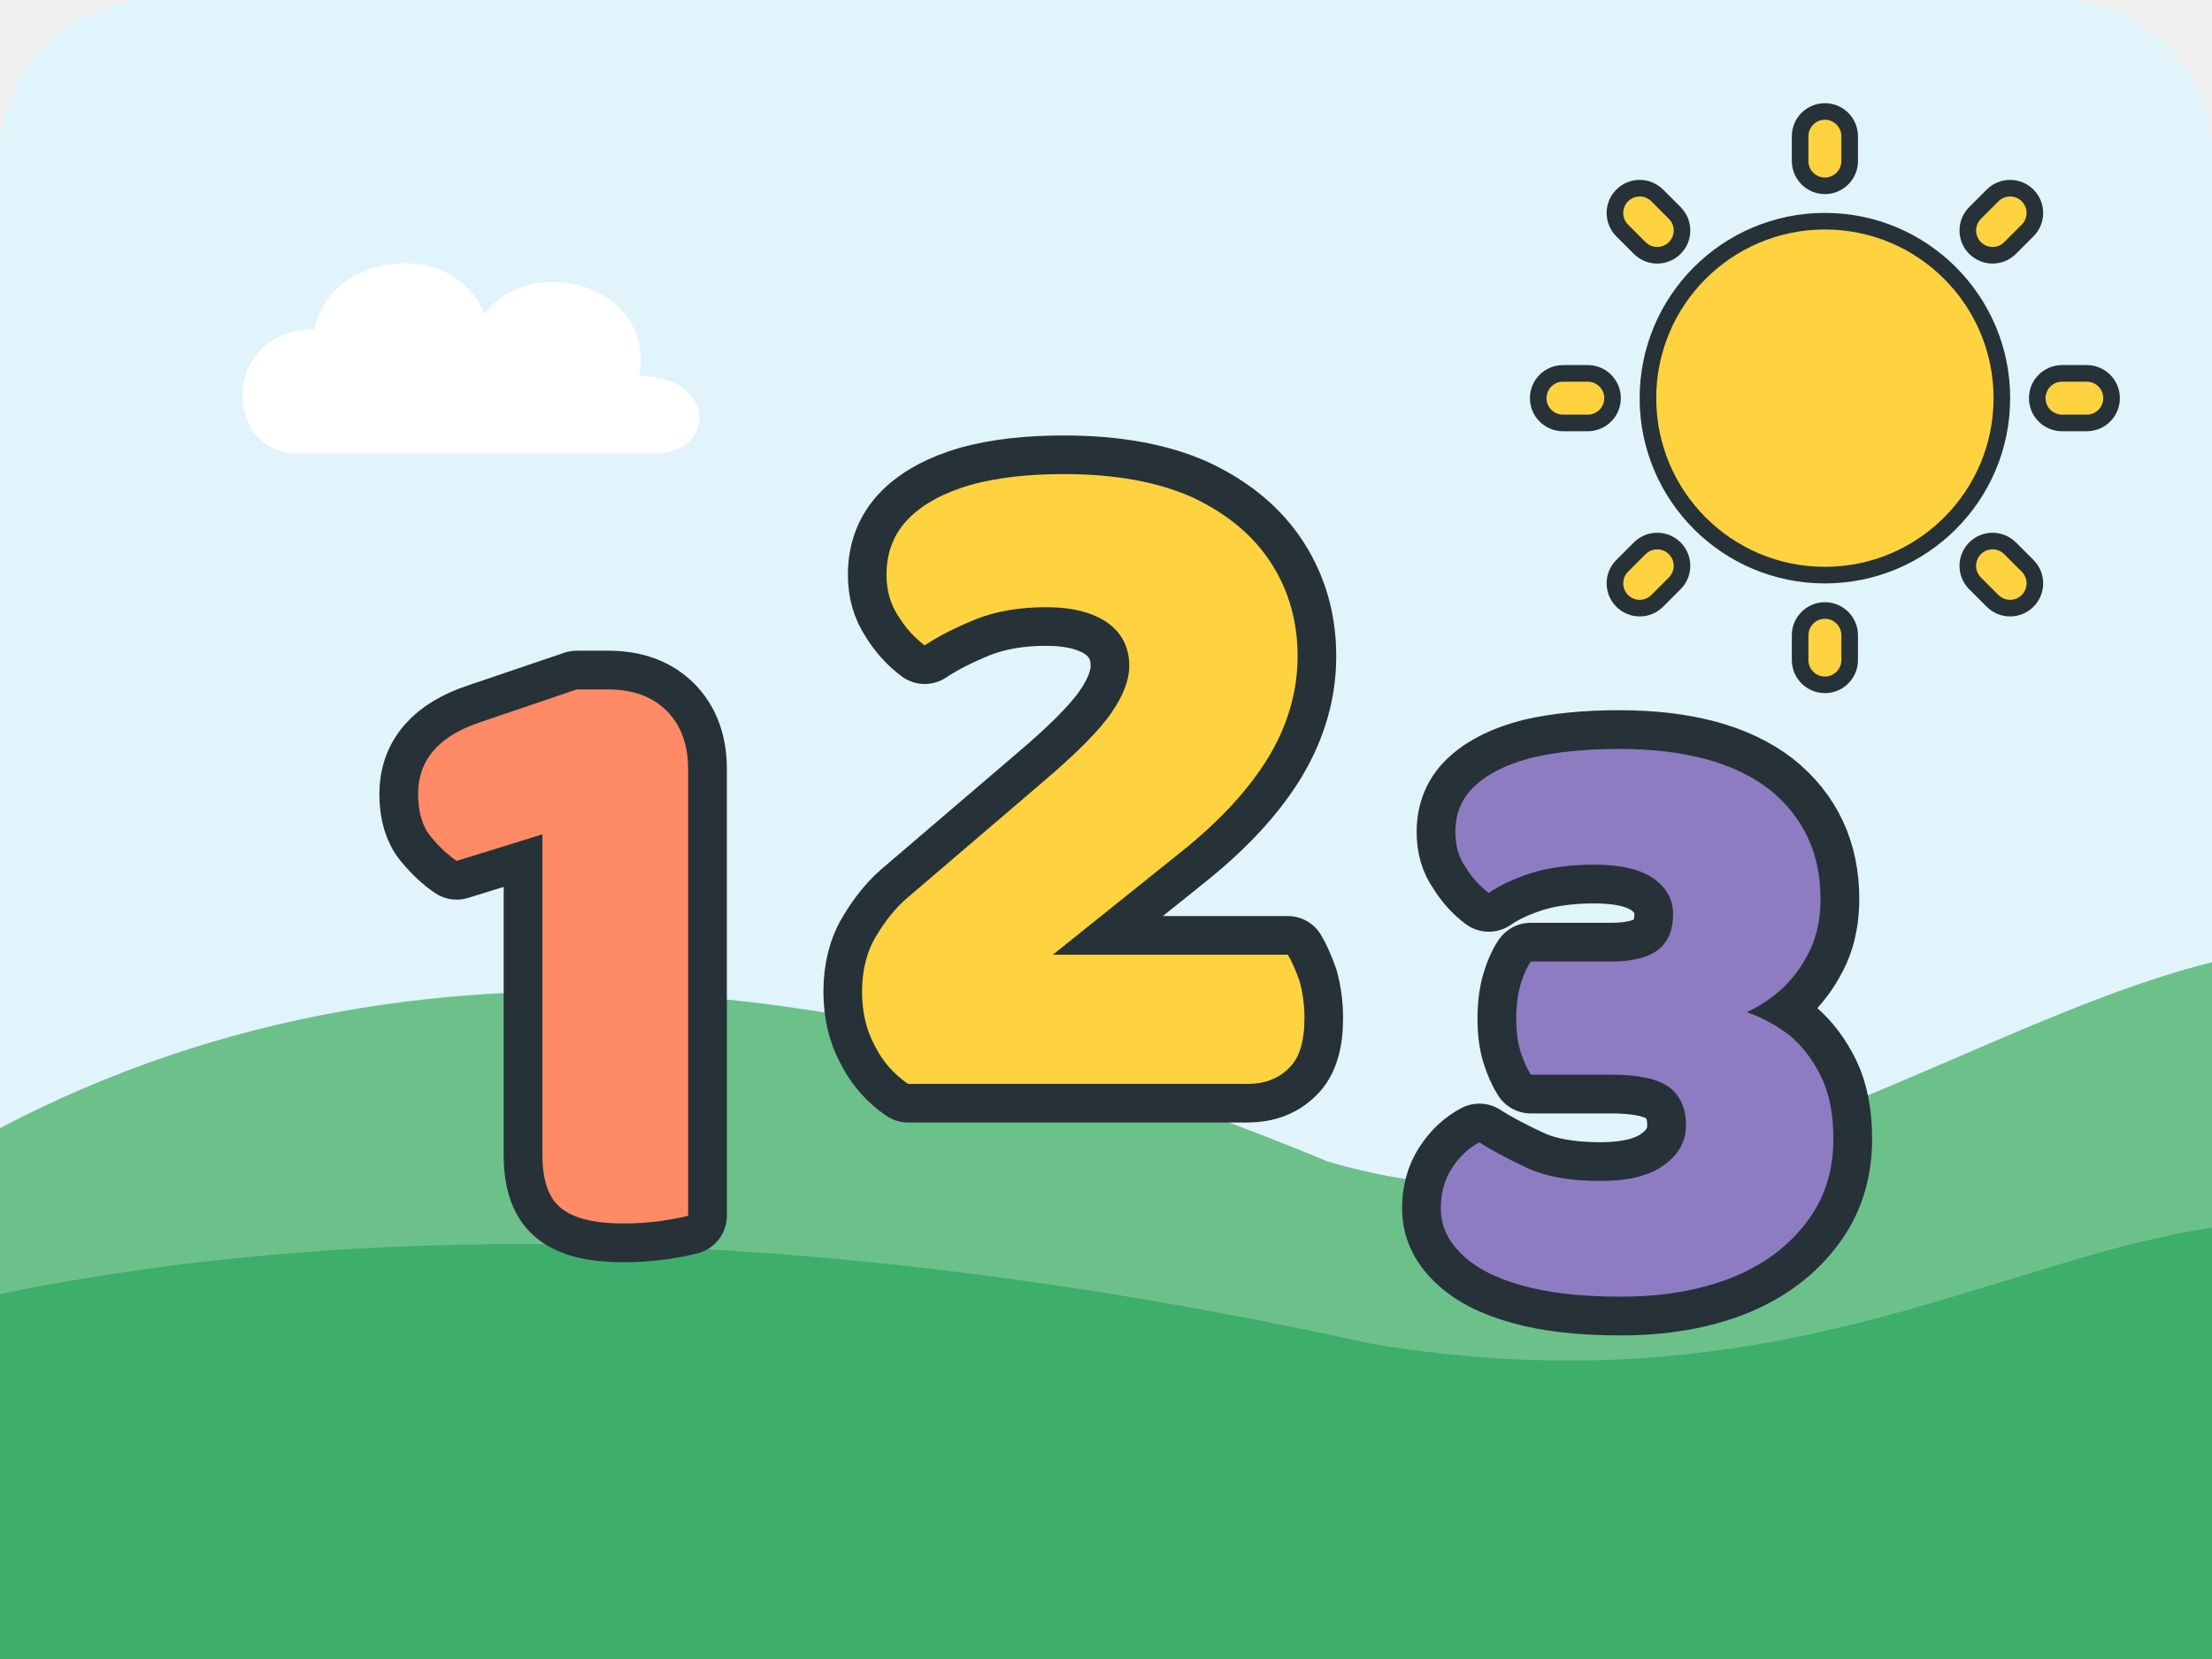
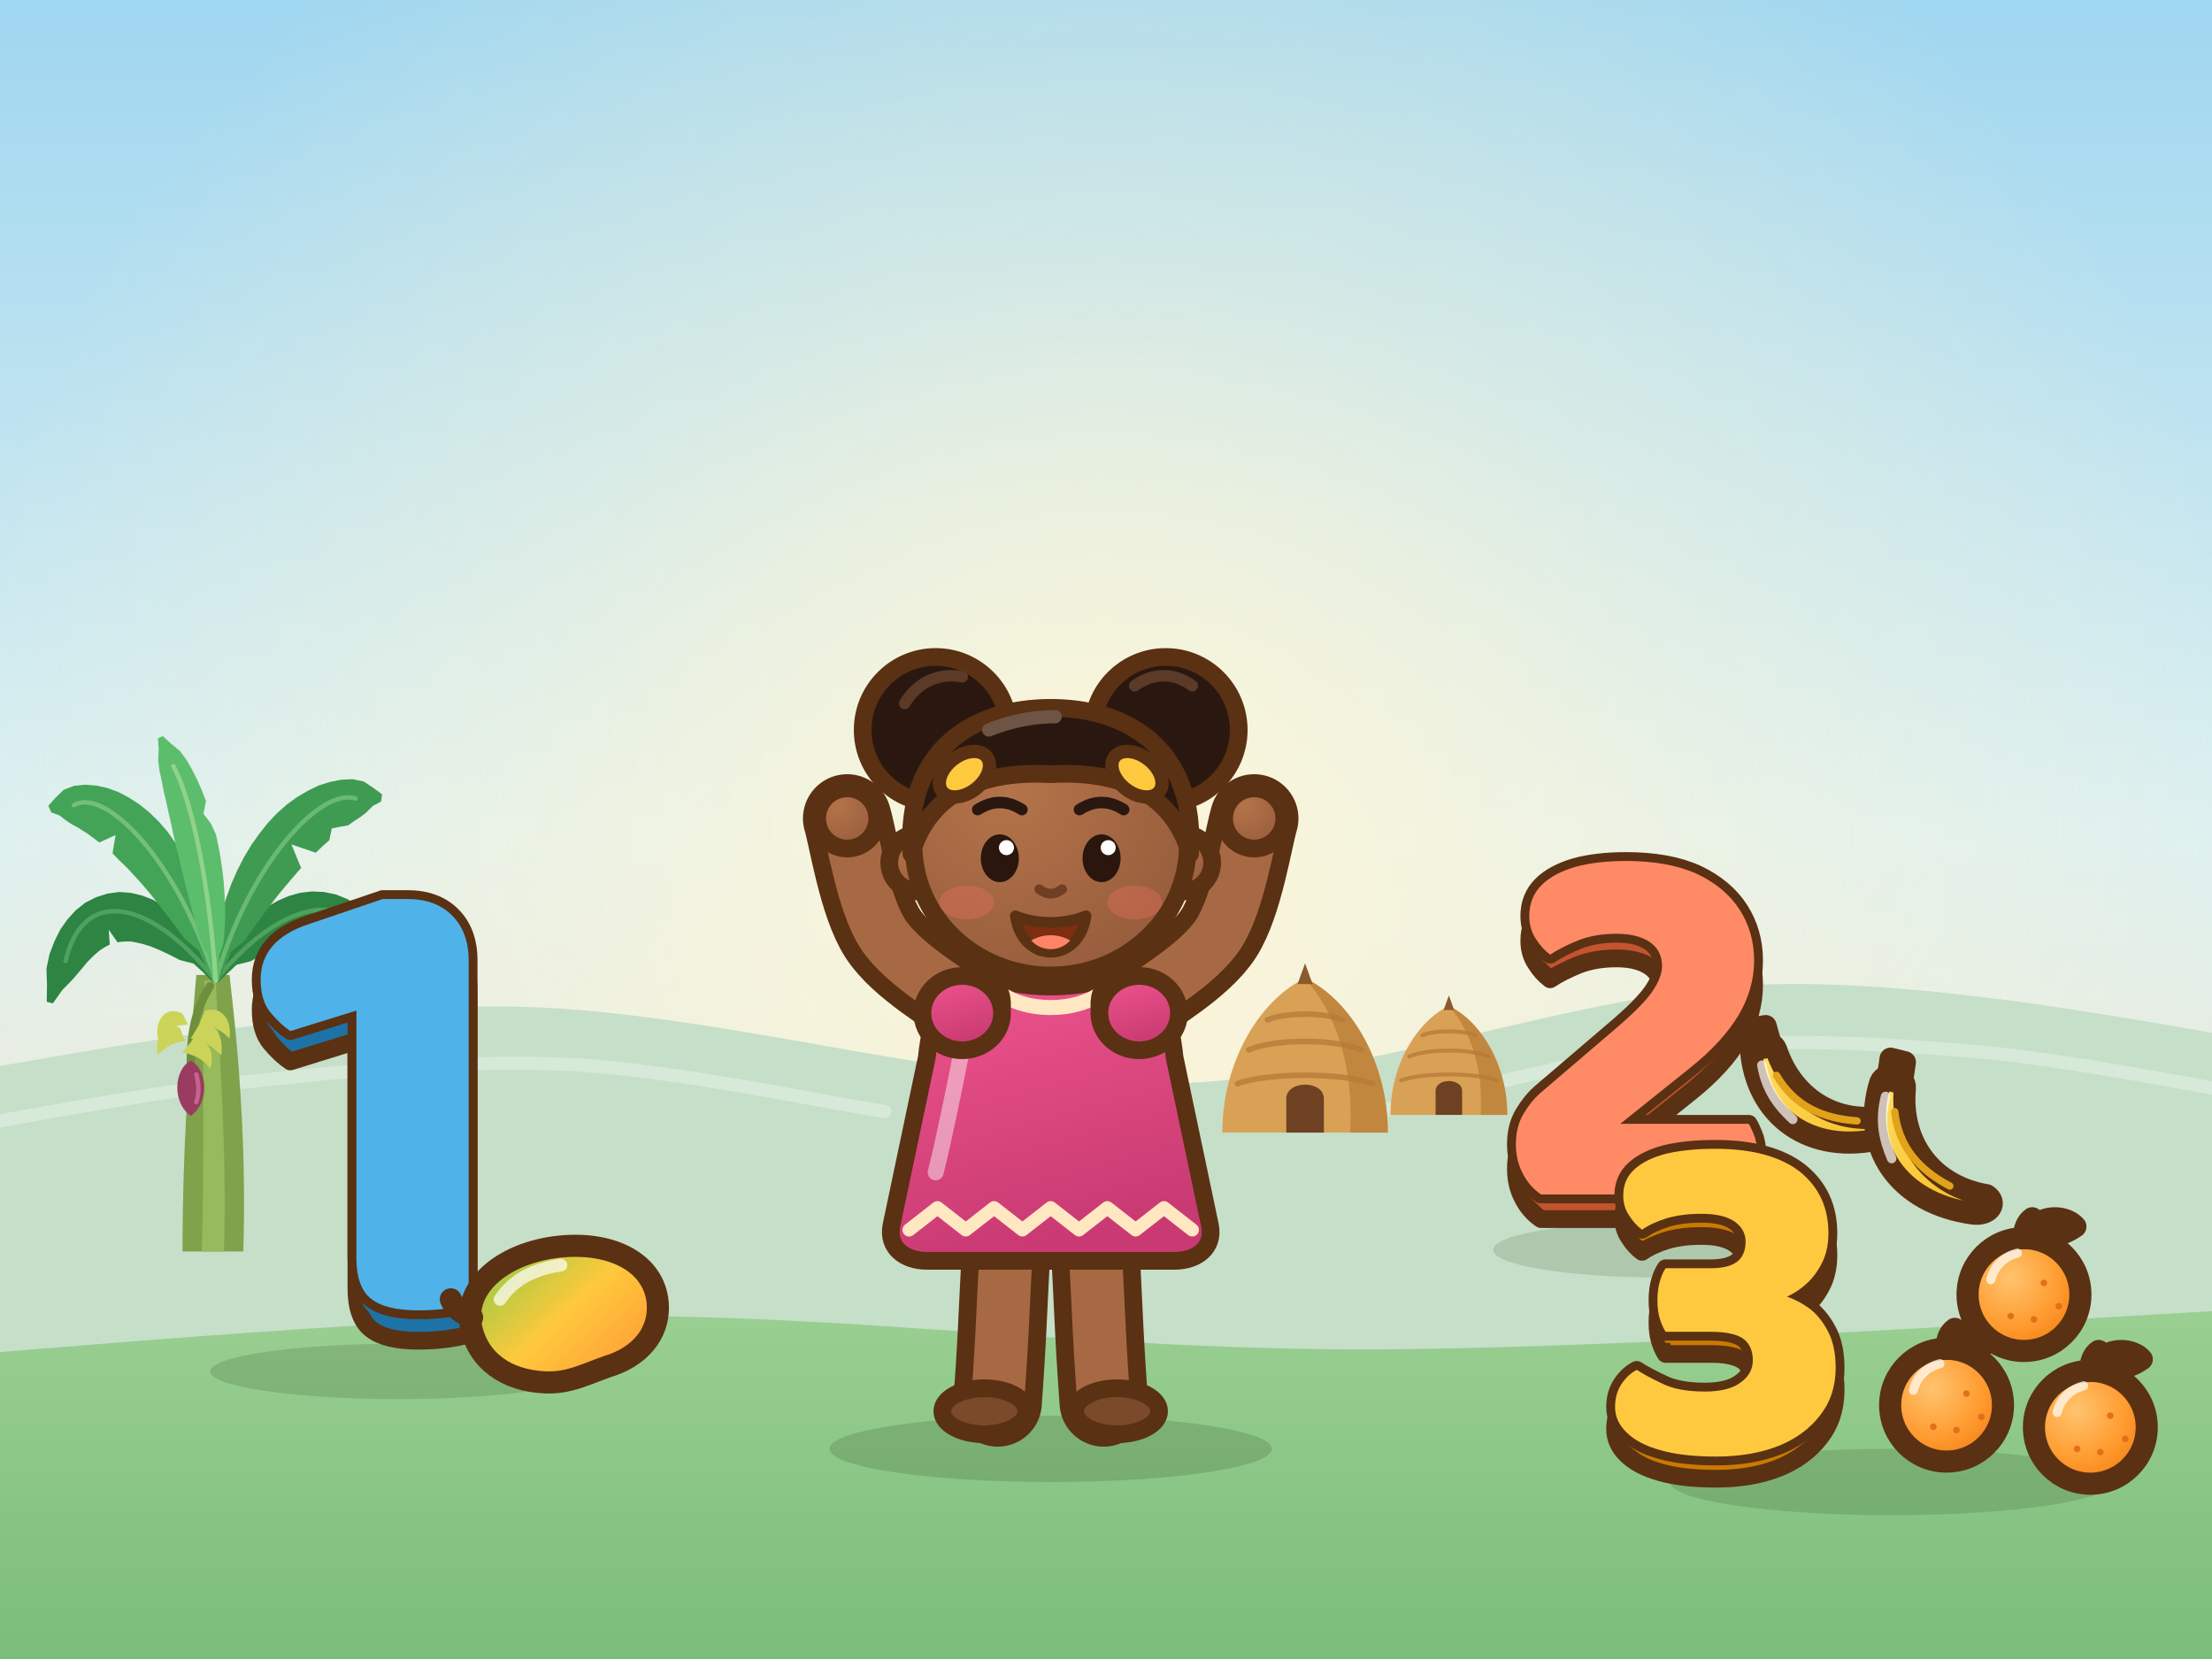
- <svg xmlns="http://www.w3.org/2000/svg" viewBox="0 0 400 300" width="400" height="300">
-   <rect width="400" height="300" rx="28" fill="#E1F3FB" />
-   <g fill="#FFD23F" stroke="#263238" stroke-width="3" stroke-linejoin="round">
-     <rect x="325.52" y="20.16" width="8.96" height="13.44" rx="4.48" transform="rotate(0 330 72)" />
-     <rect x="325.52" y="20.16" width="8.96" height="13.44" rx="4.48" transform="rotate(45 330 72)" />
-     <rect x="325.52" y="20.16" width="8.96" height="13.44" rx="4.48" transform="rotate(90 330 72)" />
-     <rect x="325.52" y="20.16" width="8.96" height="13.44" rx="4.48" transform="rotate(135 330 72)" />
-     <rect x="325.52" y="20.16" width="8.96" height="13.44" rx="4.48" transform="rotate(180 330 72)" />
-     <rect x="325.52" y="20.16" width="8.96" height="13.44" rx="4.48" transform="rotate(225 330 72)" />
-     <rect x="325.52" y="20.16" width="8.96" height="13.44" rx="4.48" transform="rotate(270 330 72)" />
-     <rect x="325.52" y="20.16" width="8.96" height="13.44" rx="4.48" transform="rotate(315 330 72)" />
-     <circle cx="330" cy="72" r="32" />
+ <svg xmlns="http://www.w3.org/2000/svg" viewBox="0 0 400 300" width="400" height="300" preserveAspectRatio="xMidYMid slice">
+   <defs>
+     <linearGradient id="psky" x1="0" y1="0" x2="0" y2="1">
+       <stop offset="0" stop-color="#9FD6F0" />
+       <stop offset="0.5" stop-color="#DDF0F0" />
+       <stop offset="1" stop-color="#FFE5C2" />
+     </linearGradient>
+     <radialGradient id="pglow" cx="0.5" cy="0.5" r="0.5">
+       <stop offset="0" stop-color="#FFF6D6" stop-opacity="0.95" />
+       <stop offset="0.5" stop-color="#FFF6D6" stop-opacity="0.4" />
+       <stop offset="1" stop-color="#FFF6D6" stop-opacity="0" />
+     </radialGradient>
+     <linearGradient id="pnear" x1="0" y1="230" x2="0" y2="300" gradientUnits="userSpaceOnUse">
+       <stop offset="0" stop-color="#9dd194" />
+       <stop offset="1" stop-color="#7bbd7a" />
+     </linearGradient>
+     <symbol id="hut" viewBox="0 0 100 92" overflow="visible">
+       <path d="M6 90C6 50 28 18 50 8C72 18 94 50 94 90Z" fill="#D9A156" />
+       <path d="M50 8C72 18 94 50 94 90H74C76 54 66 26 50 8Z" fill="#C2873E" />
+       <path d="M14 64C30 58 70 58 86 64M20 46C34 40 66 40 80 46M30 30C40 26 60 26 70 30" fill="none" stroke="#B57A35" stroke-width="3" stroke-linecap="round" opacity=".75" />
+       <path d="M40 90V72C40 62 60 62 60 72V90Z" fill="#6E4122" />
+       <path d="M50 0L54 11H46Z" fill="#8A5A2B" />
+     </symbol>
+     <symbol id="bp" viewBox="0 0 140 190">
+       <path d="M62 190C61 156 63 124 67 90H79C82 124 84 156 84 190Z" fill="#7FA24A" />
+       <path d="M69 190C68 158 70 126 72 92H76C77 126 76 158 77 190Z" fill="#96BA5C" />
+       <path d="M72.9 91.3L70.2 87.3L67.3 83.5L65.9 78.4L63.2 74.6L60.2 71.1L56.9 68L53.4 65.4L49.6 63.2L45.7 61.5L41.5 60.3L37.2 59.8L32.8 60L28.5 60.9L24.3 62.6L20.4 64.9L19.8 71.4L13.9 71.6L11.2 75.7L9 80.3L7.5 85.5L7.3 91.5L6.9 97.6L9.1 98.4L12.7 93.7L16.8 90L19.9 86.8L22.6 84.1L25.1 82L27.4 80.4L29.5 79.3L31.4 78.6L33.2 78.1L34.2 71.6L36.8 77.7L38.8 77.7L41 78L43.5 78.5L46.3 79.2L49.2 80.3L52.5 81.6L55.9 83.2L59.5 85.1L64.4 86.3L67.7 89.4L71.1 92.7Z" fill="#2E8443" />
+       <path d="M72 92C50 64 22 56 14.6 83.2" fill="none" stroke="#5DAF68" stroke-width="1.6" stroke-linecap="round" opacity=".7" />
+       <path d="M72.9 92.8L76.5 89.1L80 85.9L85 84.6L88.7 82.7L92.1 81.1L95.2 79.8L98 78.9L100.5 78.3L102.7 77.9L104.5 77.9L106.1 78L107.5 78.2L110.7 73.6L110.3 79L112 79.9L113.9 81.1L116 82.9L118.3 85.2L120.8 88.2L123.7 91.6L127.5 95.5L130.9 100.3L133.1 99.7L133 93.6L133.2 87.7L132.1 82.5L130.3 77.8L128.2 73.6L125.6 69.9L122.6 66.6L119.2 63.9L115.3 61.9L111.2 60.6L106.9 60L102.7 60.3L98.6 61.3L94.7 62.8L91 65L87.6 67.5L84.4 70.6L81.4 74L78.6 77.9L77.1 83.1L74.1 87L71.1 91.2Z" fill="#2E8443" />
+       <path d="M72 92C96 62 120 58 126.3 85" fill="none" stroke="#5DAF68" stroke-width="1.6" stroke-linecap="round" opacity=".7" />
+       <path d="M73.2 91.7L71.9 85.8L70.4 80.2L71.1 73.7L69.9 68L68.3 62.5L66.4 57.2L64.2 52.2L61.8 47.5L59.1 43L56.2 38.9L53.1 35L49.8 31.5L46.3 28.4L42.6 25.7L38.7 23.4L34.8 21.5L30.7 20.2L26.6 19.4L22.5 19.2L18.5 20L14.9 22.4L11.8 24.7L12.2 27.3L15.2 28.9L17.7 31.4L19.8 33L22 34.4L24.1 35.9L26.9 36.4L30 37L30.9 41.3L33.3 43.4L35.8 45.8L44.6 42.8L41.1 51.3L43.8 54.4L46.6 57.7L49.5 61.2L52.4 65L55.4 69L58.4 73.2L61.6 77.6L66.4 81.6L68.7 86.9L70.8 92.3Z" fill="#3F9B52" />
+       <path d="M72 92C60 50 34 22 21.4 26.2" fill="none" stroke="#7CC67F" stroke-width="1.6" stroke-linecap="round" opacity=".7" />
+       <path d="M73.1 92.4L75.5 86.7L78.1 81.2L83.1 77.1L86.4 72.6L89.6 68.4L92.7 64.4L95.7 60.6L98.6 57.2L101.5 54L104.2 51.1L106.9 48.5L109.3 46L108.2 39.4L114.1 42.1L116.2 40.5L118.2 39L120.1 37.8L122 36.6L123.9 35.6L125.9 34.3L128.5 32.3L131.5 31.2L132.5 28.8L130 26L126.9 23L123.2 21.6L119.2 21.2L115.2 21.5L111.1 22.4L107.1 23.9L103.3 25.9L99.6 28.3L96 31.2L92.6 34.5L89.4 38.2L86.5 42.3L83.7 46.6L81.2 51.3L78.8 56.3L76.8 61.6L75 67.2L73.6 73L74.1 79.7L72.4 85.6L70.9 91.6Z" fill="#43A457" />
+       <path d="M72 92C86 48 112 22 123.3 28.6" fill="none" stroke="#86CC87" stroke-width="1.6" stroke-linecap="round" opacity=".7" />
+       <path d="M73.2 92.1L73.8 87.8L74.5 83.4L76.9 79.3L78.2 75.1L79.4 70.9L80.5 66.8L81.6 62.7L82.6 58.6L83.6 54.6L84.6 50.6L85.5 46.6L86.5 42.6L87.4 38.8L88.2 34.9L89.1 31.1L89.9 27.3L90.8 23.6L91.5 19.9L92.3 16.2L92.8 12.4L92.6 8.3L92.9 4.4L91.1 3.6L88.2 6.3L84.9 9L82.5 12.3L80.5 15.8L78.7 19.4L77 23.2L75.5 27.1L76.4 31.7L73.7 35.3L71.9 39.2L71 43.4L70.2 47.7L69.6 52L69.1 56.3L68.8 60.7L68.6 65.2L68.6 69.6L68.8 74.1L69.2 78.6L70.8 83.1L70.8 87.5L70.8 91.9Z" fill="#5CBE6C" />
+       <path d="M72 92C74 60 80 28 87.3 14.5" fill="none" stroke="#A6DB98" stroke-width="1.6" stroke-linecap="round" opacity=".7" />
+       <path d="M74 94C79 102 81 110 81 122" fill="none" stroke="#6F8F3C" stroke-width="3" stroke-linecap="round" />
+       <g fill="#CBD458">
+         <path d="M76 103C70 101 66 106 67 113C70 110 73 108 78 108Z" />
+         <path d="M78 108C72 107 69 112 70 119C73 116 76 114 81 113Z" />
+         <path d="M80 113C75 113 72 118 74 124C76 121 79 119 84 118Z" />
+         <path d="M84 104C90 101 94 106 93 113C90 110 87 108 82 108Z" />
+         <path d="M85 109C91 107 94 112 93 119C90 116 87 114 83 114Z" />
+       </g>
+       <path d="M81 121C87 124 88 136 81 141C74 136 75 124 81 121Z" fill="#9A3C62" />
+       <path d="M79 126C78 130 78 133 79 136" fill="none" stroke="#C5648A" stroke-width="1.6" stroke-linecap="round" />
+     </symbol>
+     <radialGradient id="sk-keza" cx="0.35" cy="0.3" r="0.85">
+       <stop offset="0" stop-color="#B4744A" />
+       <stop offset="1" stop-color="#93593A" />
+     </radialGradient>
+     <linearGradient id="kz-dress" x1="0" y1="0" x2="0.3" y2="1">
+       <stop offset="0" stop-color="#F0558E" />
+       <stop offset="1" stop-color="#C93A72" />
+     </linearGradient>
+     <g id="n1">
+       <path transform="translate(-16.8 0)" d="M32.5-52.2L32.5-13.1L15.5-13.1L15.5-44.6L5.5-41.5Q4-42.5 2.5-44.3Q1-46.1 1-49.3L1-49.3Q1-55.3 8.3-57.7L8.3-57.7L19.5-61.5L23.2-61.5Q27.5-61.5 30-59Q32.5-56.5 32.5-52.2L32.5-52.2ZM15.5-7.2L15.5-26.4L32.5-26.4L32.5-0.1Q31.4 0.2 29.4 0.5Q27.3 0.8 24.9 0.8L24.9 0.8Q20 0.8 17.8-0.9Q15.5-2.6 15.5-7.2L15.5-7.2Z" />
+     </g>
+     <linearGradient id="g-mango" x1="0" y1="0" x2="1" y2="1">
+       <stop offset="0.1" stop-color="#9BCB45" />
+       <stop offset="0.5" stop-color="#FFC93C" />
+       <stop offset="1" stop-color="#FF9234" />
+     </linearGradient>
+     <g id="fr-mango" stroke="#5A3112" stroke-linejoin="round">
+       <g transform="rotate(-28 50 52)">
+         <path d="M10 54C9 36 28 25 50 25C74 25 92 37 91 55C90 69 79 77 66 79C56 81 48 84 38 82C22 79 11 69 10 54Z" fill="url(#g-mango)" />
+         <path d="M24 44C31 36 41 33 52 33" fill="none" stroke="#fff" stroke-opacity=".7" stroke-width="5.5" stroke-linecap="round" />
+         <path d="M11 50C7 48 4 45 3 41" fill="none" stroke-linecap="round" />
+       </g>
+     </g>
+     <g id="n2">
+       <path transform="translate(-26.1 0)" d="M6-52L6-52Q6-55.5 8.3-57.8Q10.5-60 14.6-61.2Q18.6-62.3 24.1-62.3L24.1-62.3Q32-62.3 37.3-59.9Q42.6-57.4 45.3-53.2Q48-49 48-43.7L48-43.7Q48-38.4 45.1-33.5Q42.1-28.5 36.1-23.7L36.1-23.7L23-13.2L47-13.2Q47.6-12.2 48.2-10.5Q48.7-8.7 48.7-6.7L48.7-6.7Q48.7-3.1 47.1-1.6Q45.5 0 42.9 0L42.9 0L8.2 0Q6-1.5 4.8-3.9Q3.5-6.3 3.5-9.4L3.5-9.4Q3.5-12.8 5.0-15.2Q6.4-17.5 8-18.9L8-18.9L21.8-30.7Q27-35.1 28.9-37.8Q30.8-40.5 30.8-42.7L30.8-42.7Q30.8-45.5 28.6-47.1Q26.3-48.7 22.3-48.7L22.3-48.7Q18.3-48.7 15.2-47.5Q12-46.2 9.9-44.8L9.9-44.8Q8.3-46 7.2-47.8Q6-49.6 6-52Z" />
+     </g>
+     <linearGradient id="g-banana" x1="0" y1="0" x2="1" y2="1">
+       <stop offset="0" stop-color="#FFE26A" />
+       <stop offset="1" stop-color="#F8B91E" />
+     </linearGradient>
+     <g id="fr-banana" stroke="#5A3112" stroke-linejoin="round">
+       <path d="M18 30C16 62 40 84 76 80C84 79 86 72 80 70C54 72 34 56 30 30C29 24 19 24 18 30Z" fill="url(#g-banana)" />
+       <path d="M28 42C34 58 46 66 62 70" fill="none" stroke="#E2A21A" stroke-width="3.5" stroke-linecap="round" />
+       <path d="M22 36C22 48 26 56 32 64" fill="none" stroke="#fff" stroke-opacity=".7" stroke-width="4.5" stroke-linecap="round" />
+       <path d="M21 28L20 18H27L28 28Z" fill="#8A6A2E" />
+     </g>
+     <g id="n3">
+       <path transform="translate(-25.4 0)" d="M23.3-62.3L23.3-62.3Q34.7-62.3 40.8-57.6Q46.8-52.8 46.8-44.8L46.8-44.8Q46.8-41.6 45.7-39.1Q44.5-36.5 42.6-34.6Q40.6-32.7 38.2-31.6L38.2-31.6Q41-30.6 43.3-28.8Q45.5-26.9 46.9-24Q48.3-21.1 48.3-16.8L48.3-16.8Q48.3-11.1 45.1-7.0Q41.9-2.8 36.4-0.6Q30.8 1.6 23.5 1.6L23.5 1.6Q16.6 1.6 12.0 0.3Q7.3-1 4.9-3.4Q2.5-5.7 2.5-8.7L2.5-8.7Q2.5-11.4 3.8-13.4Q5.1-15.4 7-16.4L7-16.4Q9-15.1 12.4-13.5Q15.7-11.9 21.1-11.9L21.1-11.9Q26.1-11.9 28.6-13.8Q31.1-15.6 31.1-18.4L31.1-18.4Q31.1-21.3 29.2-22.8Q27.2-24.3 22.4-24.3L22.4-24.3L13-24.3Q12.3-25.4 11.8-27Q11.3-28.6 11.3-30.8L11.3-30.8Q11.3-33.1 11.8-34.8Q12.3-36.5 13-37.5L13-37.5L22.4-37.5Q26.1-37.5 27.9-38.9Q29.6-40.3 29.6-43L29.6-43Q29.6-45.6 27.3-47.2Q25-48.8 20.4-48.8L20.4-48.8Q16.4-48.8 13.3-47.9Q10.1-46.9 8.1-45.5L8.1-45.5Q6.5-46.7 5.4-48.5Q4.2-50.2 4.2-52.6L4.2-52.6Q4.2-56 6.6-58.1Q8.9-60.2 13.2-61.3Q17.5-62.3 23.3-62.3Z" />
+     </g>
+     <radialGradient id="g-orange" cx="0.38" cy="0.35" r="0.75">
+       <stop offset="0" stop-color="#FFC46E" />
+       <stop offset="0.6" stop-color="#FF9A2E" />
+       <stop offset="1" stop-color="#F07A12" />
+     </radialGradient>
+     <g id="fr-orange" stroke="#5A3112" stroke-linejoin="round">
+       <circle cx="50" cy="57" r="34" fill="url(#g-orange)" />
+       <path d="M30 48C32 40 38 34 46 32" fill="none" stroke="#fff" stroke-opacity=".7" stroke-width="5.5" stroke-linecap="round" />
+       <g fill="#E0711A" stroke="none">
+         <circle cx="62" cy="50" r="2" />
+         <circle cx="56" cy="72" r="2" />
+         <circle cx="71" cy="64" r="2" />
+         <circle cx="42" cy="70" r="2" />
+       </g>
+       <path d="M50 23C50 17 52 13 55 11" fill="none" stroke-linecap="round" />
+       <path d="M54 18C62 8 76 10 81 16C71 23 61 23 54 18Z" fill="#3DAE6B" />
+     </g>
+   </defs>
+   <rect width="400" height="300" fill="url(#psky)" />
+   <circle cx="200" cy="150" r="210" fill="url(#pglow)" />
+   <path d="M-20 196c18.3-2.3 71.7-14 110-14c38.3 0 81.7 14.7 120 14c38.3-.7 75-17 110-18c35-1 83.3 10 100 12V300H-20Z" fill="#c6dfc9" />
+   <path d="M-10 204.5c9.4-1.6 37.8-7.2 56.7-9.1c18.9-2 37.7-3.8 56.6-2.9c18.9 1 47.3 7.1 56.7 8.5M250 200.8c8.9-1.9 35.6-9.5 53.3-11.3c17.8-1.8 35.6-.9 53.4.6c17.7 1.5 44.4 7 53.3 8.4" fill="none" stroke="#d7e9d9" stroke-width="2.4" stroke-linecap="round" />
+   <use href="#hut" x="219" y="174.2" width="34" height="31.3" />
+   <use href="#hut" x="250" y="180" width="24" height="22.1" />
+   <use href="#bp" transform="matrix(-1 0 0 1 80 0)" x="5" y="131.3" width="70" height="95" />
+   <path d="M-20 246c21.7-1.3 85-7.7 130-8c45-.3 88.3 6.3 140 6c51.7-.3 141.7-6.7 170-8V300H-20Z" fill="url(#pnear)" />
+   <ellipse cx="190" cy="262" rx="40" ry="6" fill="#2E4A1E" opacity="0.2" />
+   <g transform="translate(190 260) scale(0.8 0.8)">
+     <g fill="#2A1810" stroke="#5A3112" stroke-width="4">
+       <circle cx="-26" cy="-160" r="16.5" />
+       <circle cx="26" cy="-160" r="16.5" />
+     </g>
+     <path d="M-33 -166c3-5 8-7 13-6M19 -170c4-3 9-3 13 0" fill="none" stroke="#5B3A28" stroke-width="2.6" stroke-linecap="round" />
+     <path d="M-10-44c-.2 3.3-.7 14-1 20c-.3 6-.8 13.3-1 16" fill="none" stroke="#5A3112" stroke-width="20" stroke-linecap="round" stroke-linejoin="round" />
+     <path d="M-10-44c-.2 3.3-.7 14-1 20c-.3 6-.8 13.3-1 16" fill="none" stroke="#a76944" stroke-width="12" stroke-linecap="round" stroke-linejoin="round" />
+     <path d="M10-44c.2 3.3.7 14 1 20c.3 6 .8 13.3 1 16" fill="none" stroke="#5A3112" stroke-width="20" stroke-linecap="round" stroke-linejoin="round" />
+     <path d="M10-44c.2 3.3.7 14 1 20c.3 6 .8 13.3 1 16" fill="none" stroke="#a76944" stroke-width="12" stroke-linecap="round" stroke-linejoin="round" />
+     <ellipse cx="-15" cy="-6" rx="9.5" ry="5.2" fill="#7A4A2A" stroke="#5A3112" stroke-width="4" />
+     <ellipse cx="15" cy="-6" rx="9.5" ry="5.2" fill="#7A4A2A" stroke="#5A3112" stroke-width="4" />
+     <path d="M-15 -105C-24 -103-27-96-28-86L-36 -48C-37 -43-33 -40-28 -40H28C33 -40 37 -43 36 -48L28-86C27-96 24-103 15-105C8-101-8-101-15-105Z" fill="url(#kz-dress)" stroke="#5A3112" stroke-width="4" stroke-linejoin="round" />
+     <path d="M-32 -47L-25.6 -52L-19.2 -47L-12.8 -52L-6.4 -47L0 -52L6.4 -47L12.8 -52L19.2 -47L25.6 -52L32 -47" fill="none" stroke="#FFE7C2" stroke-width="3" stroke-linejoin="round" stroke-linecap="round" />
+     <path d="M-12 -101C-6-96 6-96 12-101" fill="none" stroke="#FFE7C2" stroke-width="3.4" stroke-linecap="round" />
+     <path d="M-20 -88C-22 -78-24 -68-26 -60" fill="none" stroke="#fff" stroke-width="3.6" stroke-linecap="round" opacity=".45" />
+     <path d="M-19-98c-3.2-2.7-14.5-9-19-16c-4.5-7-6.7-21.7-8-26" fill="none" stroke="#5A3112" stroke-width="20" stroke-linecap="round" stroke-linejoin="round" />
+     <path d="M-19-98c-3.2-2.7-14.5-9-19-16c-4.5-7-6.7-21.7-8-26" fill="none" stroke="#a76944" stroke-width="12" stroke-linecap="round" stroke-linejoin="round" />
+     <path d="M19-98c3.2-2.7 14.5-9 19-16c4.5-7 6.7-21.7 8-26" fill="none" stroke="#5A3112" stroke-width="20" stroke-linecap="round" stroke-linejoin="round" />
+     <path d="M19-98c3.2-2.7 14.5-9 19-16c4.5-7 6.7-21.7 8-26" fill="none" stroke="#a76944" stroke-width="12" stroke-linecap="round" stroke-linejoin="round" />
+     <circle cx="-46" cy="-140" r="6.8" fill="url(#sk-keza)" stroke="#5A3112" stroke-width="4" />
+     <circle cx="46" cy="-140" r="6.8" fill="url(#sk-keza)" stroke="#5A3112" stroke-width="4" />
+     <g fill="url(#kz-dress)" stroke="#5A3112" stroke-width="4">
+       <ellipse cx="-20" cy="-96" rx="9" ry="8.4" />
+       <ellipse cx="20" cy="-96" rx="9" ry="8.4" />
+     </g>
+     <g fill="url(#sk-keza)" stroke="#5A3112" stroke-width="4">
+       <circle cx="-30" cy="-130" r="6.5" />
+       <circle cx="30" cy="-130" r="6.5" />
+       <ellipse cx="0" cy="-134" rx="31" ry="29.5" />
+     </g>
+     <path d="M-31.5 -132C-33 -156-17 -165 0 -165C17 -165 33 -156 31.5 -132C28 -144 18 -151 0 -150C-18 -151-28 -144-31.5 -132Z" fill="#2A1810" stroke="#5A3112" stroke-width="4" stroke-linejoin="round" />
+     <g fill="#FFC93F" stroke="#5A3112" stroke-width="3">
+       <ellipse cx="-19.5" cy="-150" rx="6.4" ry="4.2" transform="rotate(-38 -19.5 -150)" />
+       <ellipse cx="19.5" cy="-150" rx="6.4" ry="4.2" transform="rotate(38 19.5 -150)" />
+     </g>
+     <path d="M-14 -160C-9 -162-4 -163 1 -163" fill="none" stroke="#6E5444" stroke-width="3" stroke-linecap="round" />
+     <ellipse cx="-11.5" cy="-131" rx="4.3" ry="5.4" fill="#2A160C" />
+     <circle cx="-10" cy="-133.4" r="1.7" fill="#fff" />
+     <ellipse cx="11.5" cy="-131" rx="4.3" ry="5.4" fill="#2A160C" />
+     <circle cx="13" cy="-133.4" r="1.7" fill="#fff" />
+     <path d="M-16.5 -142q5 -3.2 10 0M6.5 -142q5 -3.2 10 0" fill="none" stroke="#2A1810" stroke-width="2.6" stroke-linecap="round" />
+     <g fill="#E86F5C" opacity=".38">
+       <ellipse cx="-19" cy="-121" rx="6.2" ry="3.8" />
+       <ellipse cx="19" cy="-121" rx="6.2" ry="3.8" />
+     </g>
+     <path d="M-2.6 -124q2.6 2 5.2 0" fill="none" stroke="#5A2E16" stroke-width="2.2" stroke-linecap="round" opacity=".7" />
+     <path d="M-8 -118c1.5 11 14.5 11 16 0c-5 2-11 2-16 0Z" fill="#7C2D12" stroke="#5A3112" stroke-width="2.4" stroke-linejoin="round" />
+     <path d="M-4.4 -112.4c2.6-1.6 6.2-1.6 8.8 0c-2.4 2.6-6.4 2.6-8.8 0Z" fill="#FF8467" />
  </g>
-   <path transform="translate(40 40) scale(1.4)" d="M10 30C0 30 0 14 12 14C14 4 30 2 34 12C40 4 56 8 54 20C64 20 64 30 56 30Z" fill="#FFFFFF" />
-   <path d="M0 204C80 162 168 180 240 210C300 228 352 186 400 174V300H0Z" fill="#6CC18A" />
-   <path d="M0 234C88 216 180 228 248 243C320 255 360 228 400 222V300H0Z" fill="#3DAE6B" />
-   <g transform="translate(74.06 220) scale(1.55)" fill="#FF8A65" stroke="#263238" stroke-width="9.04" stroke-linejoin="round" paint-order="stroke">
-     <path transform="translate(0 0)" d="M32.5-52.2L32.5-13.1L15.5-13.1L15.5-44.6L5.5-41.5Q4-42.5 2.5-44.3Q1-46.1 1-49.3L1-49.3Q1-55.3 8.3-57.7L8.3-57.7L19.5-61.5L23.2-61.5Q27.5-61.5 30-59Q32.5-56.5 32.5-52.2L32.5-52.2ZM15.5-7.2L15.5-26.4L32.5-26.4L32.5-0.1Q31.4 0.2 29.4 0.5Q27.3 0.8 24.9 0.8L24.9 0.8Q20 0.8 17.8-0.9Q15.5-2.6 15.5-7.2L15.5-7.2Z" />
+   <ellipse cx="72" cy="248" rx="34" ry="5" fill="#2E4A1E" opacity="0.18" />
+   <g transform="translate(66 236) scale(1.194)" stroke-linejoin="round">
+     <use href="#n1" y="4.6" fill="#1E73A6" stroke="#5A3112" stroke-width="2.68" />
+     <use href="#n1" y="2.3" fill="#1E73A6" />
+     <use href="#n1" fill="#4FB3EA" stroke="#5A3112" stroke-width="2.68" paint-order="stroke" />
  </g>
-   <g transform="translate(149.69 196) scale(1.77)" fill="#FFD23F" stroke="#263238" stroke-width="7.89" stroke-linejoin="round" paint-order="stroke">
-     <path transform="translate(0 0)" d="M6-52L6-52Q6-55.5 8.3-57.8Q10.5-60 14.6-61.2Q18.6-62.3 24.1-62.3L24.1-62.3Q32-62.3 37.3-59.9Q42.6-57.4 45.3-53.2Q48-49 48-43.7L48-43.7Q48-38.4 45.1-33.5Q42.1-28.5 36.1-23.7L36.1-23.7L23-13.2L47-13.2Q47.6-12.2 48.2-10.5Q48.7-8.7 48.7-6.7L48.7-6.7Q48.7-3.1 47.1-1.6Q45.5 0 42.9 0L42.9 0L8.2 0Q6-1.5 4.8-3.9Q3.5-6.3 3.5-9.4L3.5-9.4Q3.5-12.8 5.0-15.2Q6.4-17.5 8-18.9L8-18.9L21.8-30.7Q27-35.1 28.9-37.8Q30.8-40.5 30.8-42.7L30.8-42.7Q30.8-45.5 28.6-47.1Q26.3-48.7 22.3-48.7L22.3-48.7Q18.3-48.7 15.2-47.5Q12-46.2 9.9-44.8L9.9-44.8Q8.3-46 7.2-47.8Q6-49.6 6-52Z" />
+   <use href="#fr-mango" transform="translate(81 215) scale(0.42) rotate(20 50 50)" stroke-width="9.52" />
+   <ellipse cx="300" cy="226" rx="30" ry="5" fill="#2E4A1E" opacity="0.16" />
+   <g transform="translate(296 216) scale(0.968)" stroke-linejoin="round">
+     <use href="#n2" y="4.6" fill="#C4532F" stroke="#5A3112" stroke-width="3.31" />
+     <use href="#n2" y="2.3" fill="#C4532F" />
+     <use href="#n2" fill="#FF8A66" stroke="#5A3112" stroke-width="3.31" paint-order="stroke" />
  </g>
-   <g transform="translate(256.67 232) scale(1.55)" fill="#8E7CC3" stroke="#263238" stroke-width="9.04" stroke-linejoin="round" paint-order="stroke">
-     <path transform="translate(0 0)" d="M23.3-62.3L23.3-62.3Q34.7-62.3 40.8-57.6Q46.8-52.8 46.8-44.8L46.8-44.8Q46.8-41.6 45.7-39.1Q44.5-36.5 42.6-34.6Q40.6-32.7 38.2-31.6L38.2-31.6Q41-30.6 43.3-28.8Q45.5-26.9 46.9-24Q48.3-21.1 48.3-16.8L48.3-16.8Q48.3-11.1 45.1-7.0Q41.9-2.8 36.4-0.6Q30.8 1.6 23.5 1.6L23.5 1.6Q16.6 1.6 12.0 0.3Q7.3-1 4.9-3.4Q2.5-5.7 2.5-8.7L2.5-8.7Q2.5-11.4 3.8-13.4Q5.1-15.4 7-16.4L7-16.4Q9-15.1 12.4-13.5Q15.7-11.9 21.1-11.9L21.1-11.9Q26.1-11.9 28.6-13.8Q31.1-15.6 31.1-18.4L31.1-18.4Q31.1-21.3 29.2-22.8Q27.2-24.3 22.4-24.3L22.4-24.3L13-24.3Q12.3-25.4 11.8-27Q11.3-28.6 11.3-30.8L11.3-30.8Q11.3-33.1 11.8-34.8Q12.3-36.5 13-37.5L13-37.5L22.4-37.5Q26.1-37.5 27.9-38.9Q29.6-40.3 29.6-43L29.6-43Q29.6-45.6 27.3-47.2Q25-48.8 20.4-48.8L20.4-48.8Q16.4-48.8 13.3-47.9Q10.1-46.9 8.1-45.5L8.1-45.5Q6.5-46.7 5.4-48.5Q4.2-50.2 4.2-52.6L4.2-52.6Q4.2-56 6.6-58.1Q8.9-60.2 13.2-61.3Q17.5-62.3 23.3-62.3Z" />
+   <use href="#fr-banana" transform="translate(311 177) scale(0.38) rotate(-10 50 50)" stroke-width="10.53" />
+   <use href="#fr-banana" transform="translate(331 187) scale(0.38) rotate(14 50 50)" stroke-width="10.53" />
+   <ellipse cx="342" cy="268" rx="40" ry="6" fill="#2E4A1E" opacity="0.18" />
+   <g transform="translate(312 262) scale(0.871)" stroke-linejoin="round">
+     <use href="#n3" y="4.6" fill="#C97A00" stroke="#5A3112" stroke-width="3.67" />
+     <use href="#n3" y="2.3" fill="#C97A00" />
+     <use href="#n3" fill="#FFC93F" stroke="#5A3112" stroke-width="3.67" paint-order="stroke" />
  </g>
+   <use href="#fr-orange" transform="translate(337 237) scale(0.3)" stroke-width="13.33" />
+   <use href="#fr-orange" transform="translate(363 241) scale(0.3)" stroke-width="13.33" />
+   <use href="#fr-orange" transform="translate(351 217) scale(0.3)" stroke-width="13.33" />
</svg>
